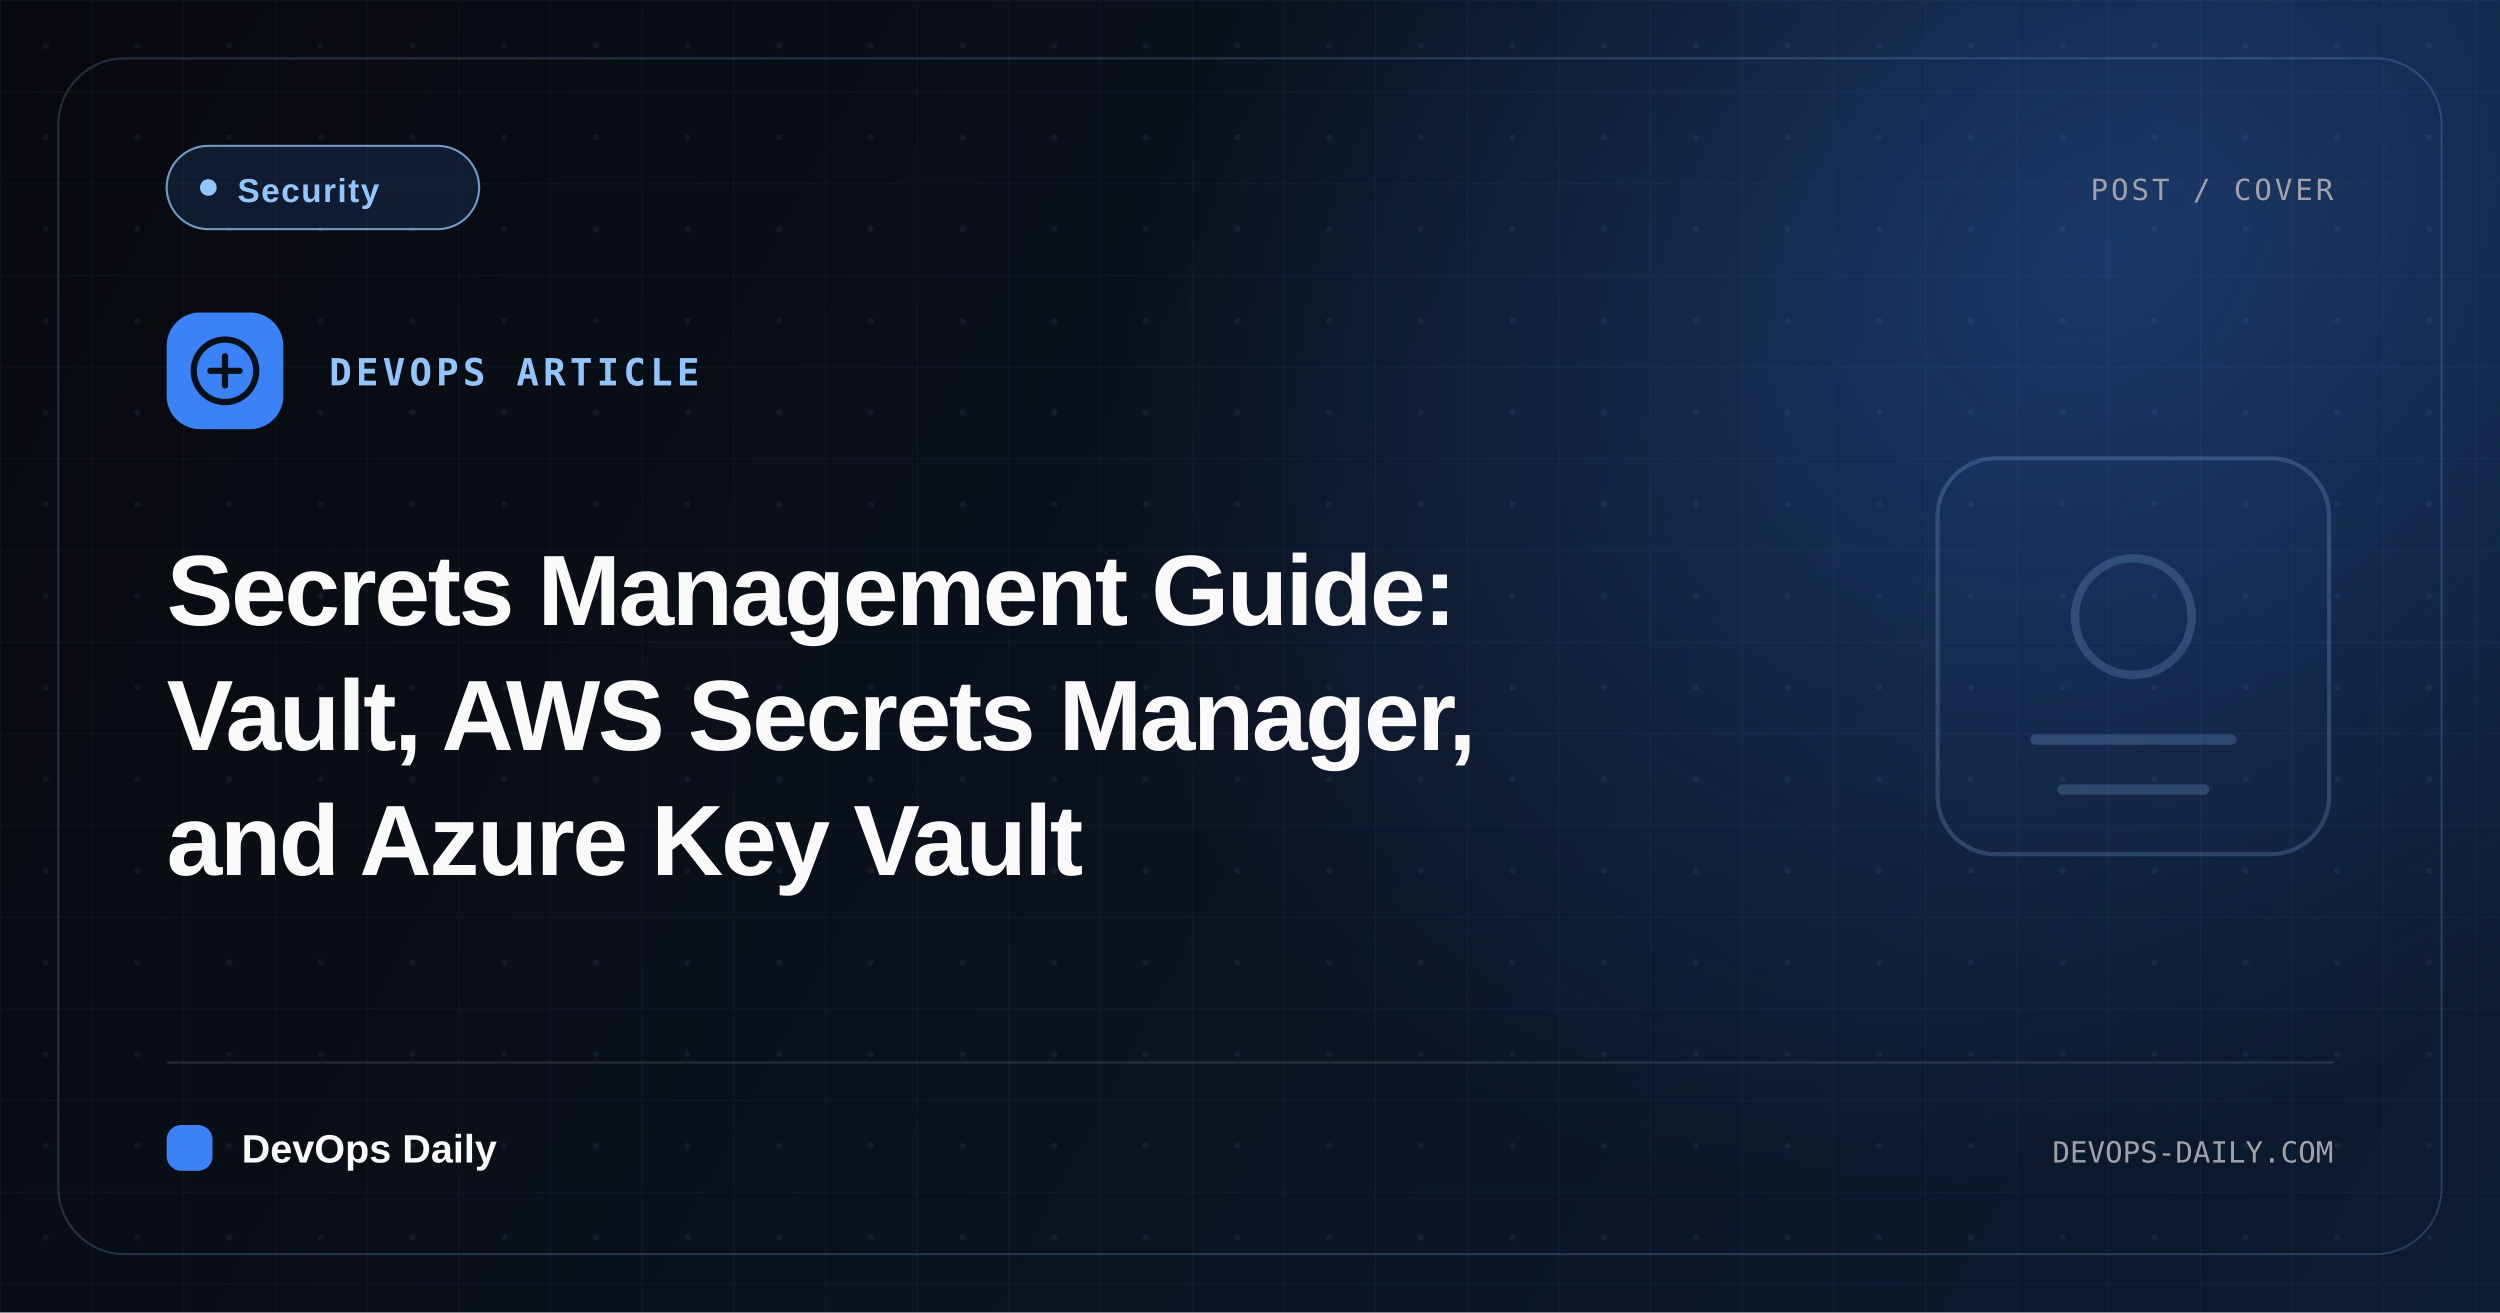
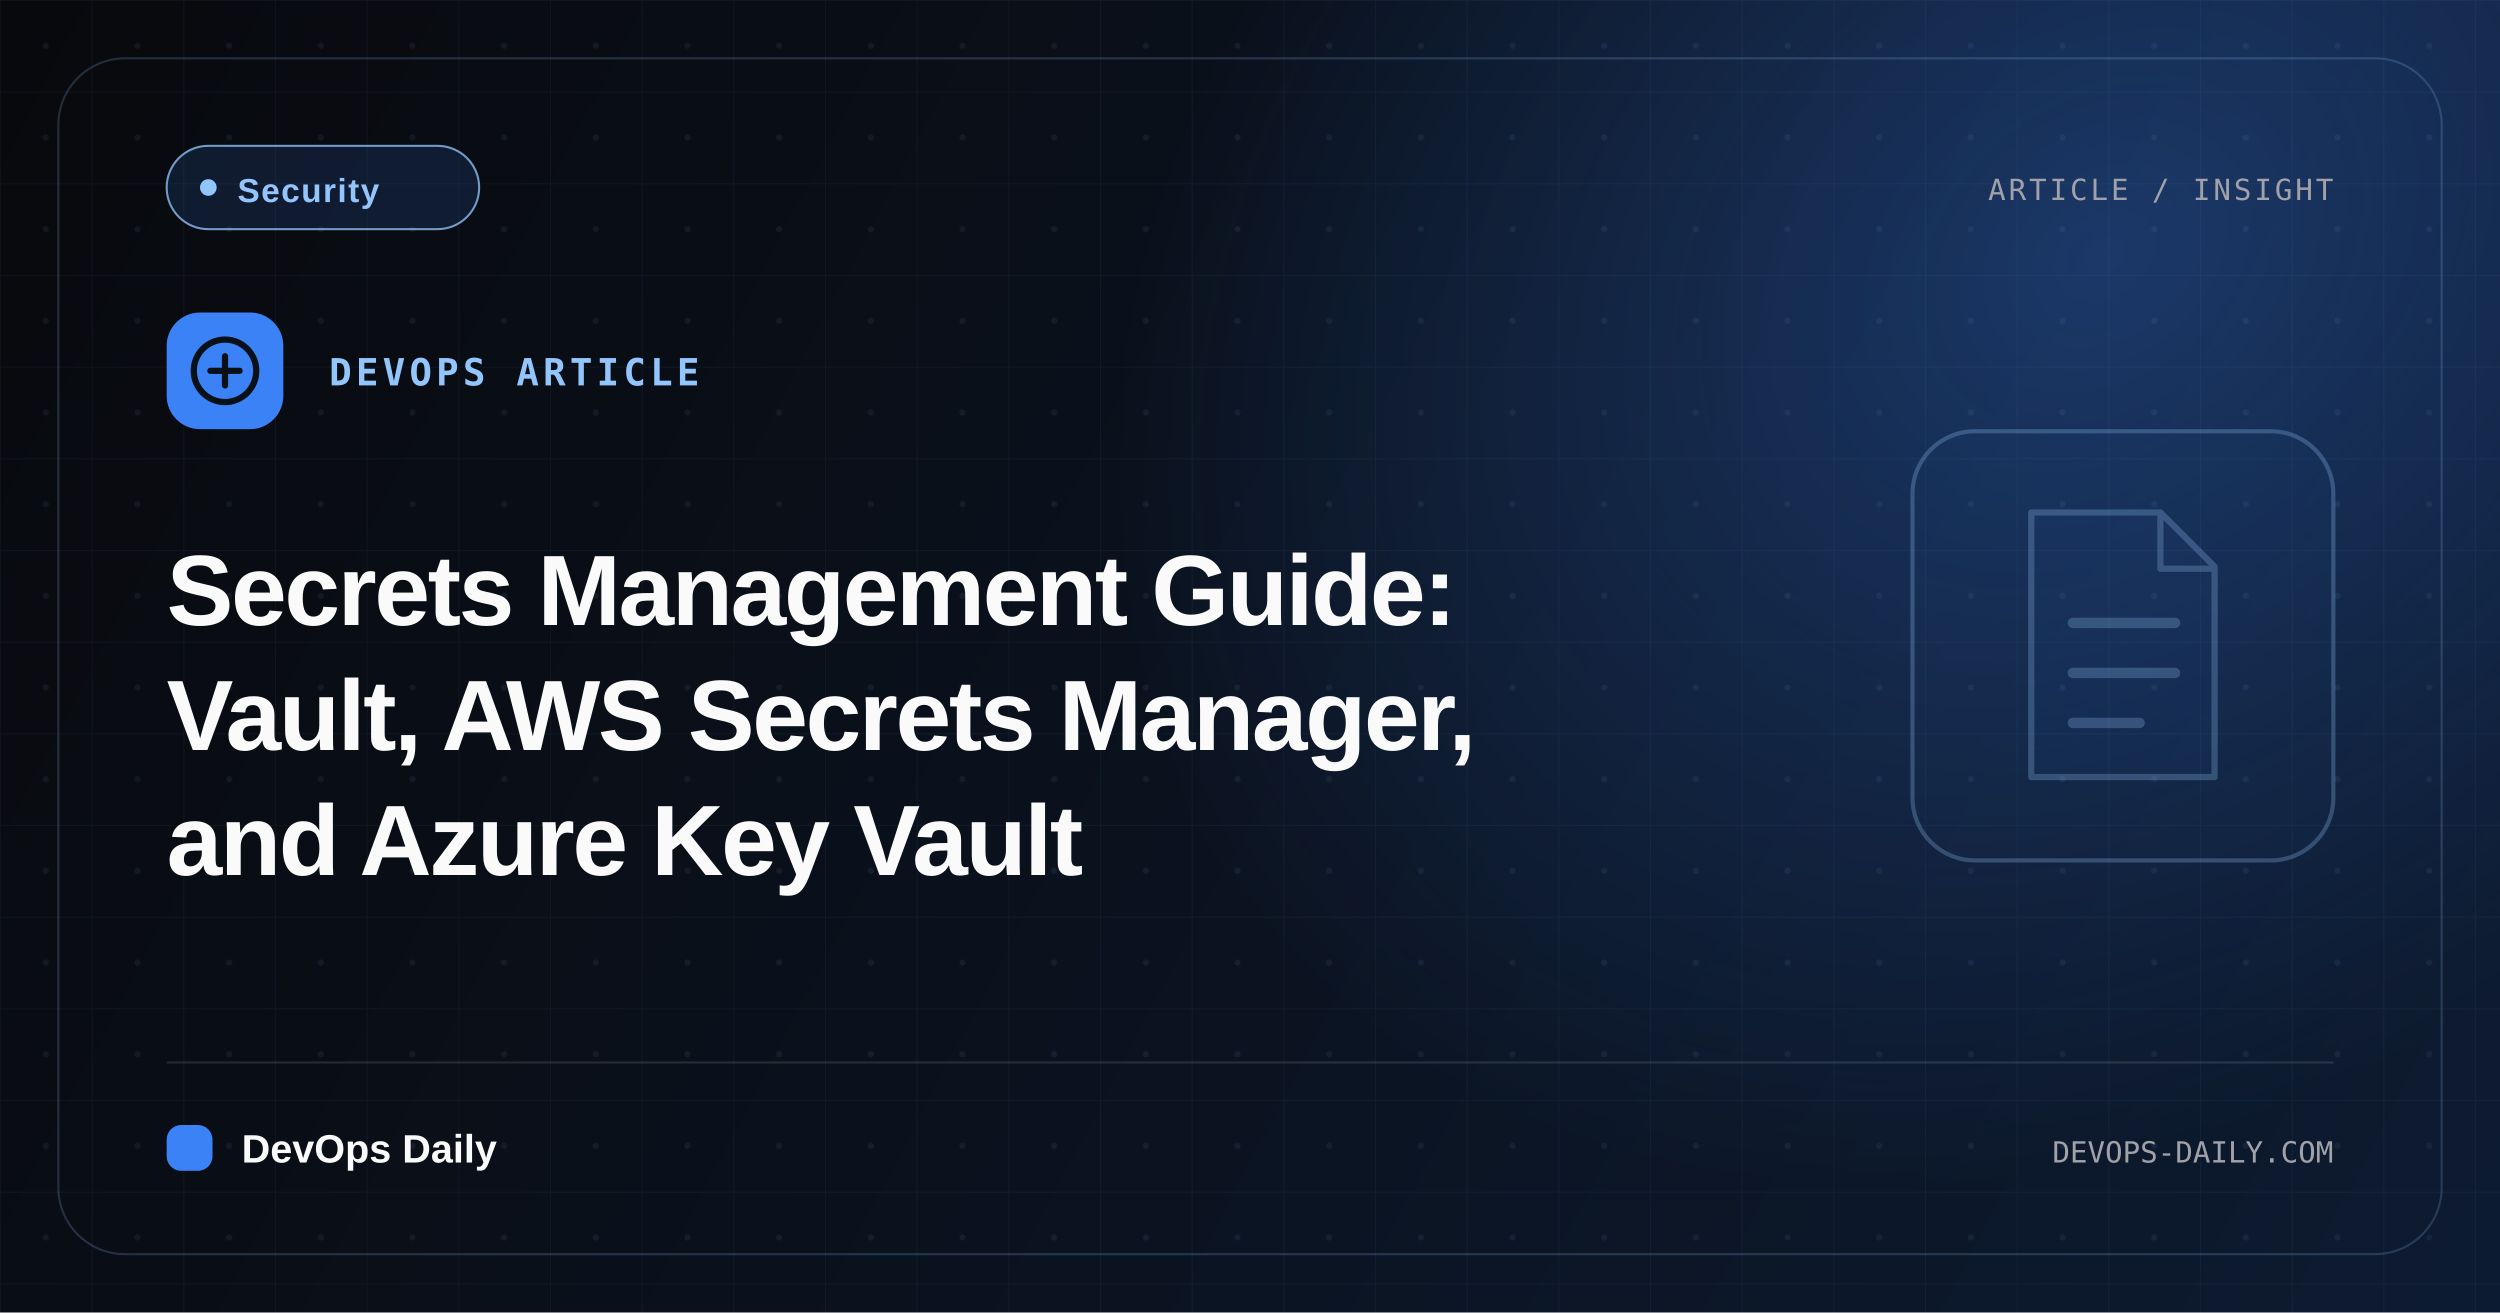
<svg xmlns="http://www.w3.org/2000/svg" width="1200" height="630" viewBox="0 0 1200 630" role="img" aria-label="Secrets Management Guide: Vault, AWS Secrets Manager, and Azure Key Vault">
  <defs>
    <linearGradient id="bg" x1="0" y1="0" x2="1200" y2="630" gradientUnits="userSpaceOnUse">
      <stop stop-color="#08090c" />
      <stop offset="1" stop-color="#0d1b31" />
    </linearGradient>
    <radialGradient id="glow" cx="0" cy="0" r="1" gradientTransform="translate(1010 120) rotate(142) scale(520 400)" gradientUnits="userSpaceOnUse">
      <stop stop-color="#3b82f6" stop-opacity=".32" />
      <stop offset="1" stop-color="#3b82f6" stop-opacity="0" />
    </radialGradient>
    <pattern id="grid" width="44" height="44" patternUnits="userSpaceOnUse">
      <path d="M44 0H0V44" fill="none" stroke="#93c5fd" stroke-opacity=".05" />
      <circle cx="22" cy="22" r="1.5" fill="#93c5fd" fill-opacity=".075" />
    </pattern>
  </defs>
  <rect width="1200" height="630" fill="url(#bg)" />
  <rect width="1200" height="630" fill="url(#glow)" />
  <rect width="1200" height="630" fill="url(#grid)" />
  <rect x="28" y="28" width="1144" height="574" rx="32" fill="none" stroke="#93c5fd" stroke-opacity=".2" />
-   <g transform="translate(930 220)" opacity=".22">
-     <rect x="0" y="0" width="188" height="190" rx="28" fill="#3b82f6" fill-opacity=".12" stroke="#93c5fd" stroke-width="2" />
-     <circle cx="94" cy="76" r="28" fill="none" stroke="#93c5fd" stroke-width="4" />
-     <path d="M47 135h94M60 159h68" stroke="#93c5fd" stroke-width="5" stroke-linecap="round" />
+   <g data-cover-motif="post" transform="translate(918 207)" opacity=".28">
+     <rect x="0" y="0" width="202" height="206" rx="30" fill="#3b82f6" fill-opacity=".08" stroke="#93c5fd" stroke-width="2" />
+     <path d="M57 39h62l26 26v101H57z" fill="#3b82f6" fill-opacity=".13" stroke="#93c5fd" stroke-width="3" stroke-linejoin="round" />
+     <path d="M119 39v27h26" fill="none" stroke="#93c5fd" stroke-width="3" stroke-linejoin="round" />
+     <path d="M77 92h49M77 116h49M77 140h32" stroke="#93c5fd" stroke-width="5" stroke-linecap="round" />
  </g>
  <rect x="80" y="70" width="150" height="40" rx="20" fill="#3b82f6" fill-opacity=".14" stroke="#93c5fd" stroke-opacity=".76" />
  <circle cx="100" cy="90" r="4" fill="#93c5fd" />
  <text x="114" y="97" font-family="Arial, sans-serif" font-size="16" font-weight="700" letter-spacing=".7" fill="#93c5fd">Security</text>
-   <text x="1120" y="96" font-family="Menlo, Monaco, monospace" font-size="14" letter-spacing="1.4" fill="#a1a1aa" text-anchor="end">POST / COVER</text>
+   <text x="1120" y="96" font-family="Menlo, Monaco, monospace" font-size="14" letter-spacing="1.4" fill="#a1a1aa" text-anchor="end">ARTICLE / INSIGHT</text>
  <rect x="80" y="150" width="56" height="56" rx="16" fill="#3b82f6" />
  <circle cx="108" cy="178" r="15" fill="none" stroke="#081018" stroke-width="3" />
  <path d="M101 178h14m-7-7v14" stroke="#081018" stroke-width="3" stroke-linecap="round" />
  <text x="158" y="185" font-family="Menlo, Monaco, monospace" font-size="18" font-weight="700" letter-spacing="2" fill="#93c5fd">DEVOPS ARTICLE</text>
  <text data-cover-title-line="true" x="80" y="300" font-family="Arial, sans-serif" font-size="48" font-weight="800" letter-spacing="-1.1" fill="#fafafa">Secrets Management Guide:</text>
  <text data-cover-title-line="true" x="80" y="360" font-family="Arial, sans-serif" font-size="48" font-weight="800" letter-spacing="-1.1" fill="#fafafa">Vault, AWS Secrets Manager,</text>
  <text data-cover-title-line="true" x="80" y="420" font-family="Arial, sans-serif" font-size="48" font-weight="800" letter-spacing="-1.1" fill="#fafafa">and Azure Key Vault</text>
  <line x1="80" y1="510" x2="1120" y2="510" stroke="#fafafa" stroke-opacity=".12" />
  <rect x="80" y="540" width="22" height="22" rx="7" fill="#3b82f6" />
  <text x="116" y="558" font-family="Arial, sans-serif" font-size="19" font-weight="800" fill="#fafafa">DevOps Daily</text>
  <text x="1120" y="558" font-family="Menlo, Monaco, monospace" font-size="14" fill="#a1a1aa" text-anchor="end">DEVOPS-DAILY.COM</text>
</svg>
